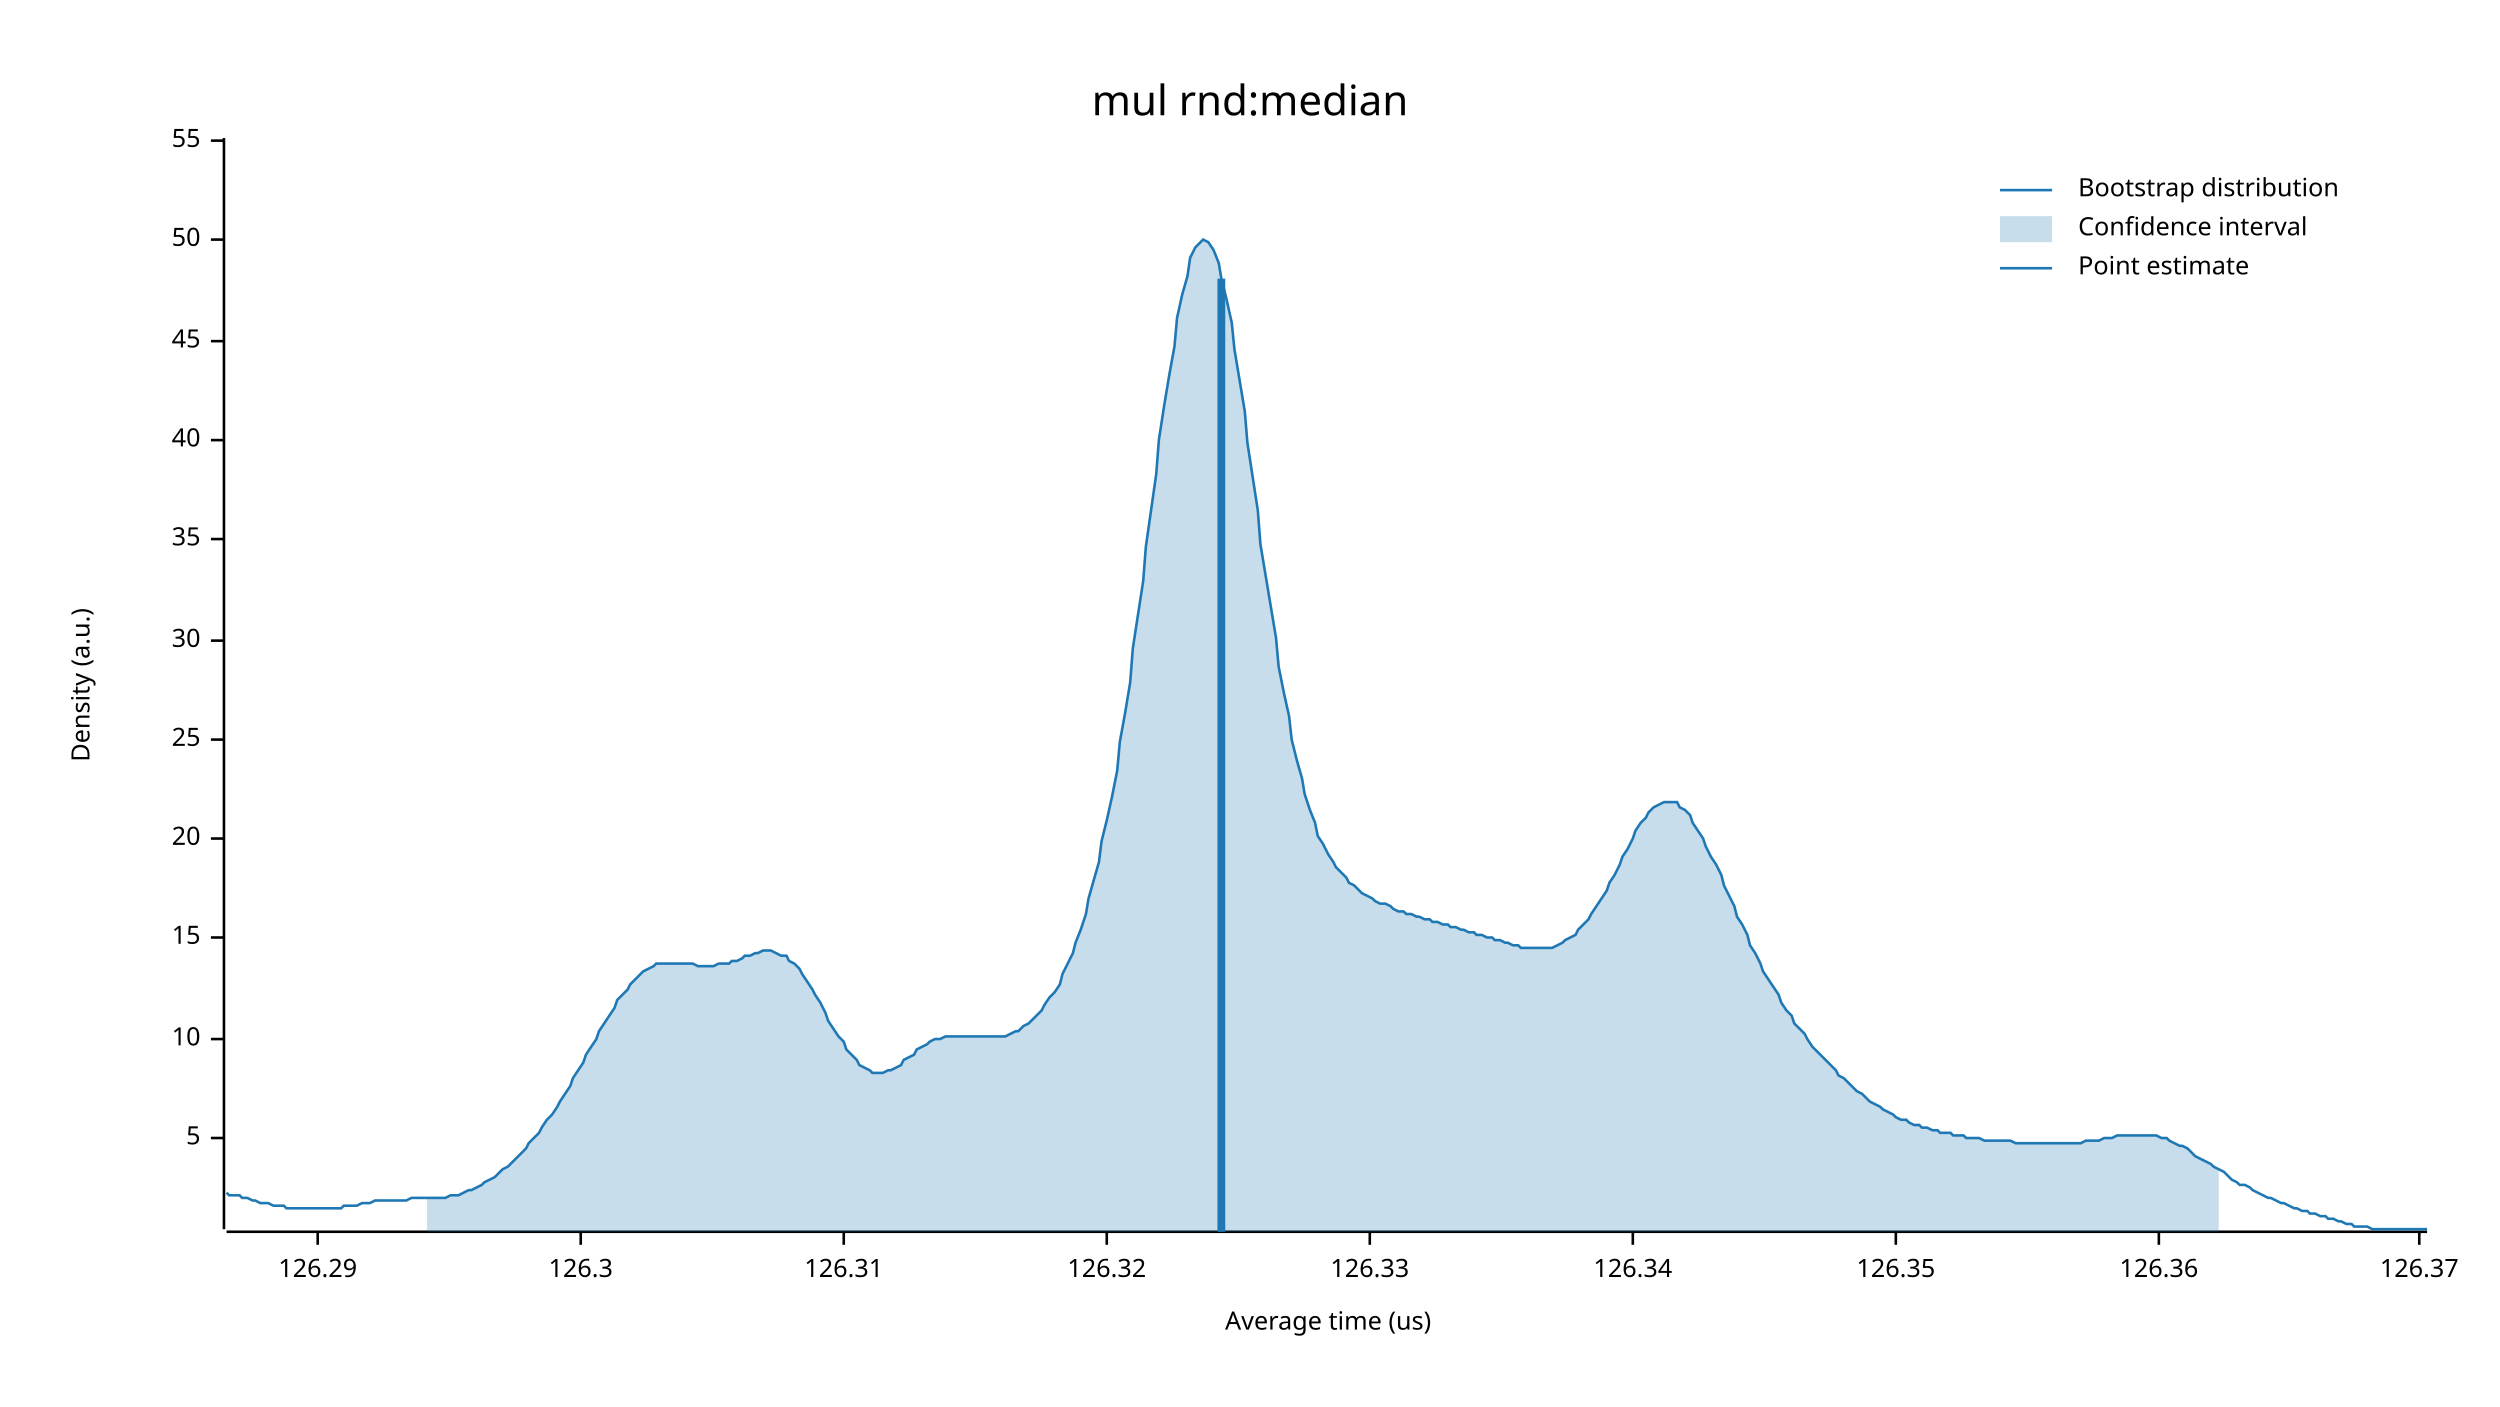
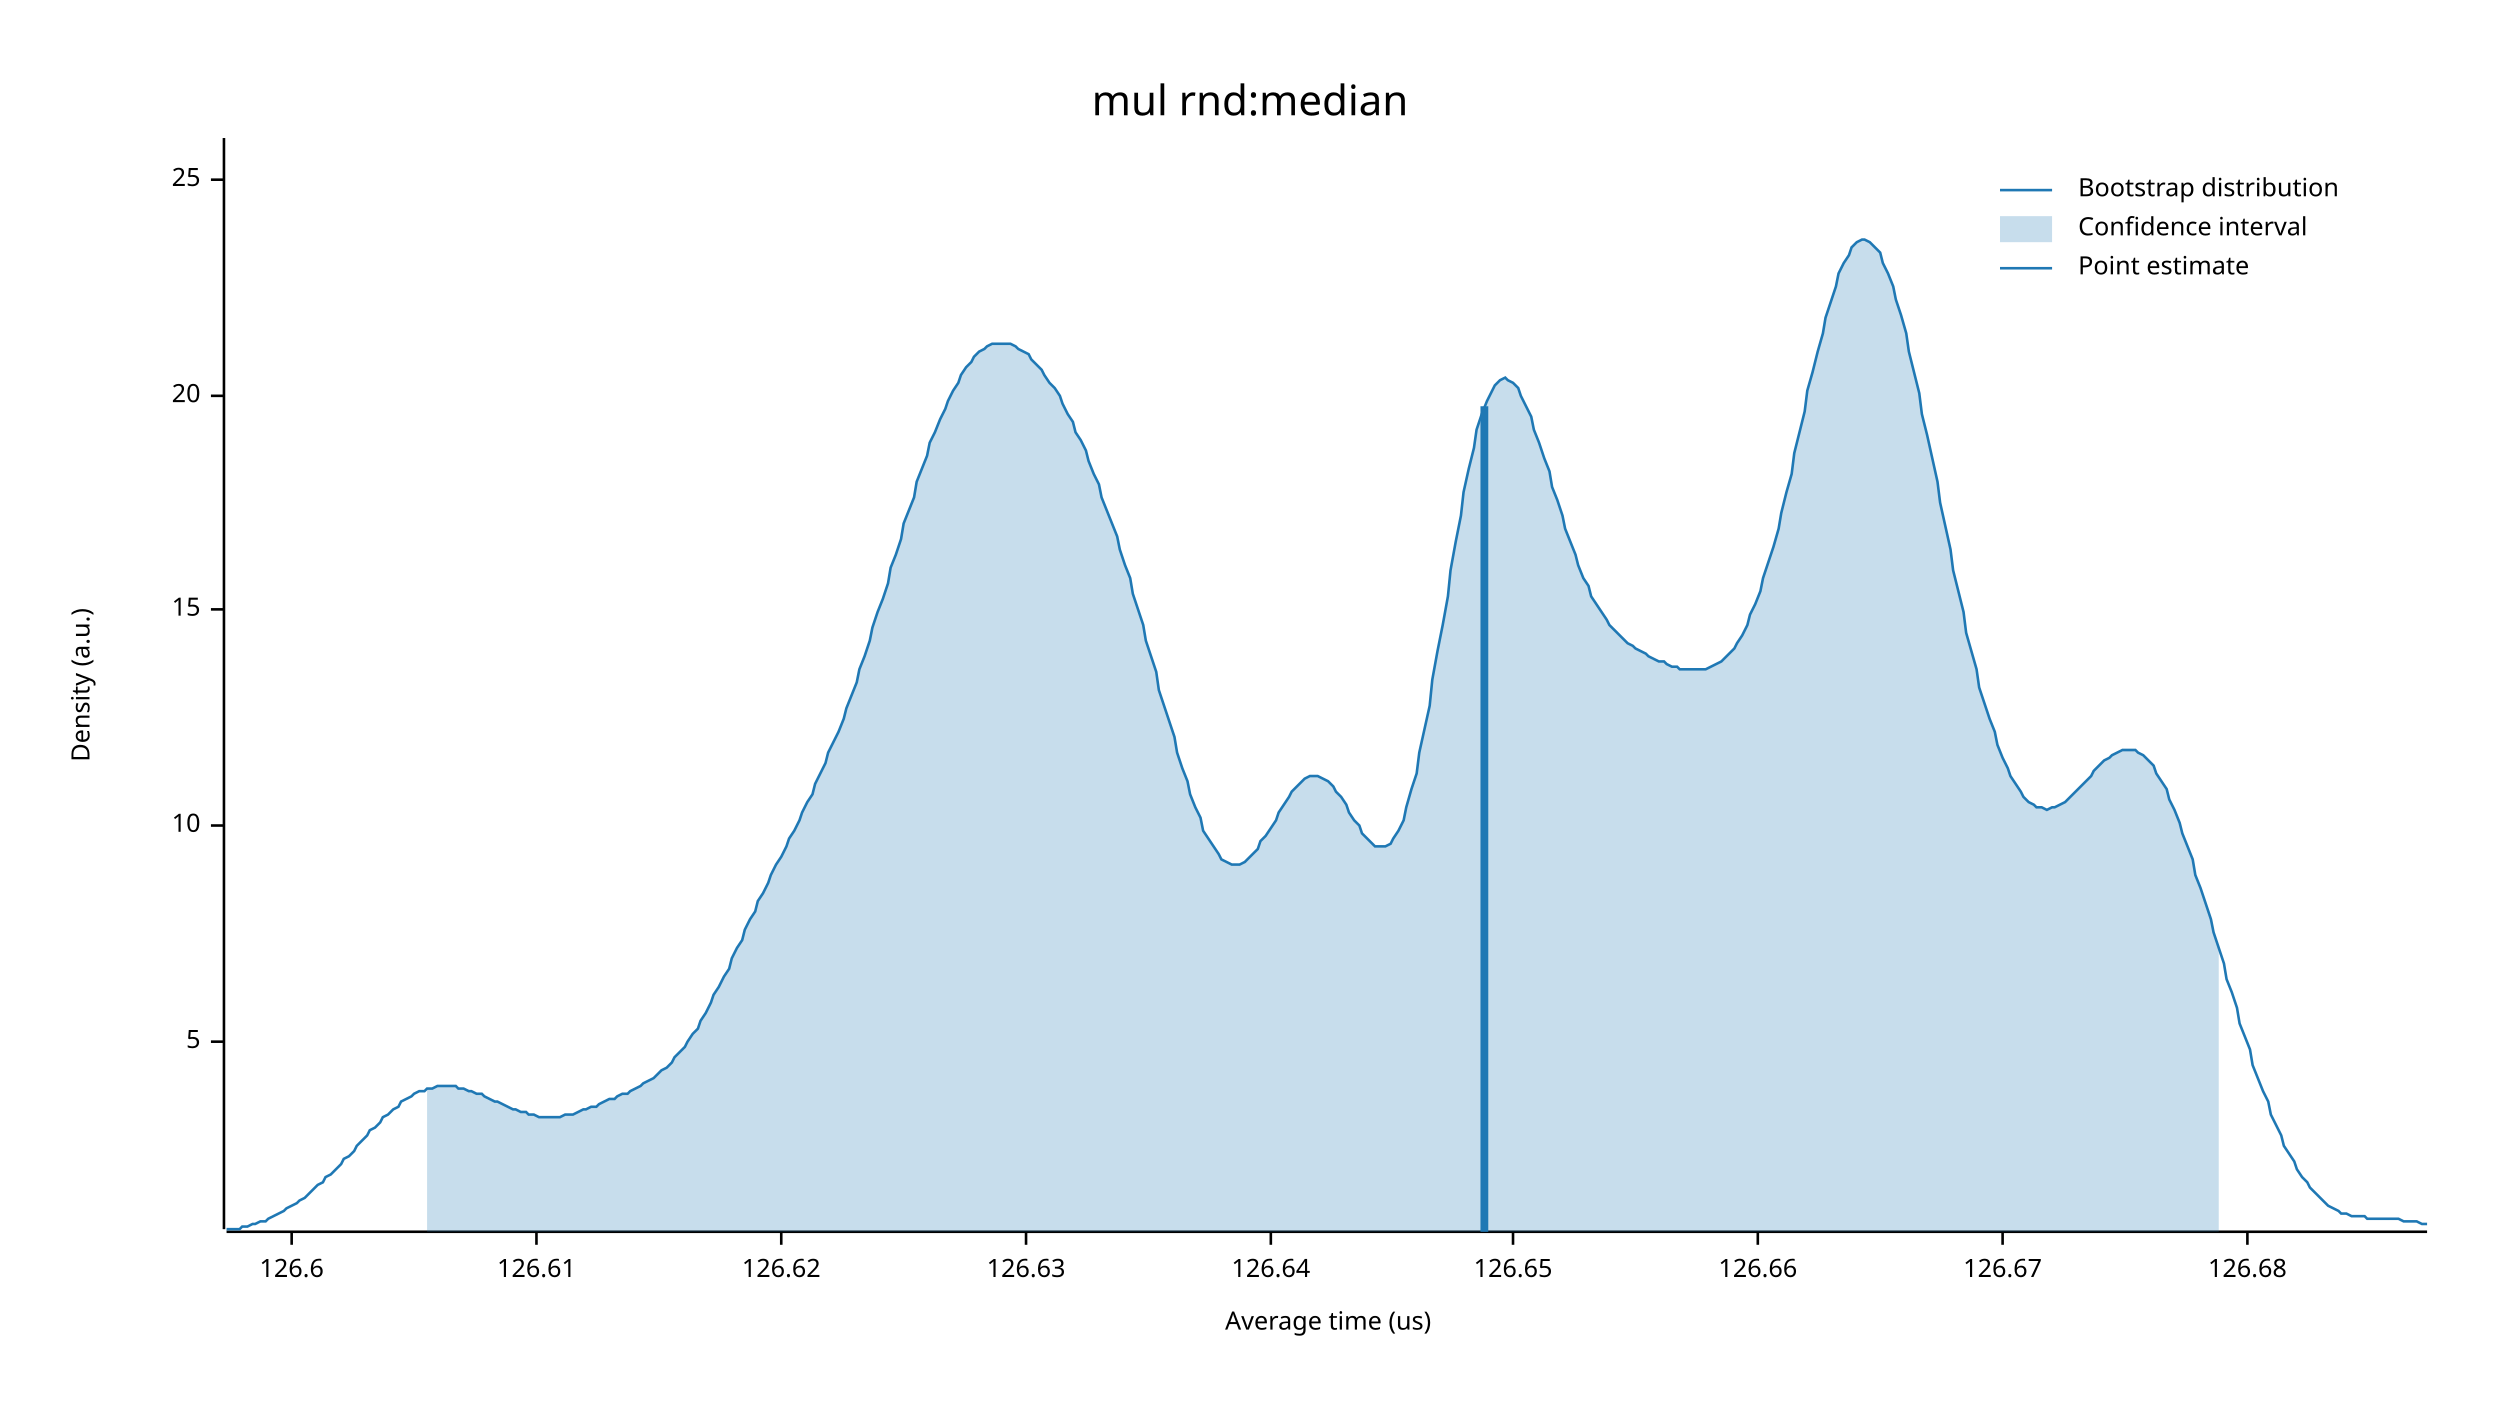
<svg xmlns="http://www.w3.org/2000/svg" width="960" height="540" viewBox="0 0 960 540">
  <text x="480" y="32" dy="0.76em" text-anchor="middle" font-family="sans-serif" font-size="16.129" opacity="1" fill="#000000">
mul rnd:median
</text>
  <text x="27" y="263" dy="0.76em" text-anchor="middle" font-family="sans-serif" font-size="9.677" opacity="1" fill="#000000" transform="rotate(270, 27, 263)">
Density (a.u.)
</text>
  <text x="510" y="513" dy="-0.5ex" text-anchor="middle" font-family="sans-serif" font-size="9.677" opacity="1" fill="#000000">
Average time (us)
</text>
  <polyline fill="none" opacity="1" stroke="#000000" stroke-width="1" points="86,53 86,472 " />
-   <text x="77" y="437" dy="0.5ex" text-anchor="end" font-family="sans-serif" font-size="9.677" opacity="1" fill="#000000">
+   <text x="77" y="400" dy="0.5ex" text-anchor="end" font-family="sans-serif" font-size="9.677" opacity="1" fill="#000000">
5
</text>
-   <polyline fill="none" opacity="1" stroke="#000000" stroke-width="1" points="81,437 86,437 " />
-   <text x="77" y="399" dy="0.5ex" text-anchor="end" font-family="sans-serif" font-size="9.677" opacity="1" fill="#000000">
+   <polyline fill="none" opacity="1" stroke="#000000" stroke-width="1" points="81,400 86,400 " />
+   <text x="77" y="317" dy="0.5ex" text-anchor="end" font-family="sans-serif" font-size="9.677" opacity="1" fill="#000000">
10
</text>
-   <polyline fill="none" opacity="1" stroke="#000000" stroke-width="1" points="81,399 86,399 " />
-   <text x="77" y="360" dy="0.5ex" text-anchor="end" font-family="sans-serif" font-size="9.677" opacity="1" fill="#000000">
+   <polyline fill="none" opacity="1" stroke="#000000" stroke-width="1" points="81,317 86,317 " />
+   <text x="77" y="234" dy="0.5ex" text-anchor="end" font-family="sans-serif" font-size="9.677" opacity="1" fill="#000000">
15
</text>
-   <polyline fill="none" opacity="1" stroke="#000000" stroke-width="1" points="81,360 86,360 " />
-   <text x="77" y="322" dy="0.5ex" text-anchor="end" font-family="sans-serif" font-size="9.677" opacity="1" fill="#000000">
+   <polyline fill="none" opacity="1" stroke="#000000" stroke-width="1" points="81,234 86,234 " />
+   <text x="77" y="152" dy="0.5ex" text-anchor="end" font-family="sans-serif" font-size="9.677" opacity="1" fill="#000000">
20
</text>
-   <polyline fill="none" opacity="1" stroke="#000000" stroke-width="1" points="81,322 86,322 " />
-   <text x="77" y="284" dy="0.5ex" text-anchor="end" font-family="sans-serif" font-size="9.677" opacity="1" fill="#000000">
+   <polyline fill="none" opacity="1" stroke="#000000" stroke-width="1" points="81,152 86,152 " />
+   <text x="77" y="69" dy="0.5ex" text-anchor="end" font-family="sans-serif" font-size="9.677" opacity="1" fill="#000000">
25
</text>
-   <polyline fill="none" opacity="1" stroke="#000000" stroke-width="1" points="81,284 86,284 " />
-   <text x="77" y="246" dy="0.5ex" text-anchor="end" font-family="sans-serif" font-size="9.677" opacity="1" fill="#000000">
- 30
+   <polyline fill="none" opacity="1" stroke="#000000" stroke-width="1" points="81,69 86,69 " />
+   <polyline fill="none" opacity="1" stroke="#000000" stroke-width="1" points="87,473 932,473 " />
+   <text x="112" y="483" dy="0.76em" text-anchor="middle" font-family="sans-serif" font-size="9.677" opacity="1" fill="#000000">
+ 126.6
</text>
-   <polyline fill="none" opacity="1" stroke="#000000" stroke-width="1" points="81,246 86,246 " />
-   <text x="77" y="207" dy="0.5ex" text-anchor="end" font-family="sans-serif" font-size="9.677" opacity="1" fill="#000000">
- 35
+   <polyline fill="none" opacity="1" stroke="#000000" stroke-width="1" points="112,473 112,478 " />
+   <text x="206" y="483" dy="0.76em" text-anchor="middle" font-family="sans-serif" font-size="9.677" opacity="1" fill="#000000">
+ 126.61
</text>
-   <polyline fill="none" opacity="1" stroke="#000000" stroke-width="1" points="81,207 86,207 " />
-   <text x="77" y="169" dy="0.5ex" text-anchor="end" font-family="sans-serif" font-size="9.677" opacity="1" fill="#000000">
- 40
+   <polyline fill="none" opacity="1" stroke="#000000" stroke-width="1" points="206,473 206,478 " />
+   <text x="300" y="483" dy="0.76em" text-anchor="middle" font-family="sans-serif" font-size="9.677" opacity="1" fill="#000000">
+ 126.62
</text>
-   <polyline fill="none" opacity="1" stroke="#000000" stroke-width="1" points="81,169 86,169 " />
-   <text x="77" y="131" dy="0.5ex" text-anchor="end" font-family="sans-serif" font-size="9.677" opacity="1" fill="#000000">
- 45
+   <polyline fill="none" opacity="1" stroke="#000000" stroke-width="1" points="300,473 300,478 " />
+   <text x="394" y="483" dy="0.76em" text-anchor="middle" font-family="sans-serif" font-size="9.677" opacity="1" fill="#000000">
+ 126.63
</text>
-   <polyline fill="none" opacity="1" stroke="#000000" stroke-width="1" points="81,131 86,131 " />
-   <text x="77" y="92" dy="0.5ex" text-anchor="end" font-family="sans-serif" font-size="9.677" opacity="1" fill="#000000">
- 50
+   <polyline fill="none" opacity="1" stroke="#000000" stroke-width="1" points="394,473 394,478 " />
+   <text x="488" y="483" dy="0.76em" text-anchor="middle" font-family="sans-serif" font-size="9.677" opacity="1" fill="#000000">
+ 126.64
</text>
-   <polyline fill="none" opacity="1" stroke="#000000" stroke-width="1" points="81,92 86,92 " />
-   <text x="77" y="54" dy="0.5ex" text-anchor="end" font-family="sans-serif" font-size="9.677" opacity="1" fill="#000000">
- 55
+   <polyline fill="none" opacity="1" stroke="#000000" stroke-width="1" points="488,473 488,478 " />
+   <text x="581" y="483" dy="0.76em" text-anchor="middle" font-family="sans-serif" font-size="9.677" opacity="1" fill="#000000">
+ 126.65
</text>
-   <polyline fill="none" opacity="1" stroke="#000000" stroke-width="1" points="81,54 86,54 " />
-   <polyline fill="none" opacity="1" stroke="#000000" stroke-width="1" points="87,473 932,473 " />
-   <text x="122" y="483" dy="0.76em" text-anchor="middle" font-family="sans-serif" font-size="9.677" opacity="1" fill="#000000">
- 126.29
+   <polyline fill="none" opacity="1" stroke="#000000" stroke-width="1" points="581,473 581,478 " />
+   <text x="675" y="483" dy="0.76em" text-anchor="middle" font-family="sans-serif" font-size="9.677" opacity="1" fill="#000000">
+ 126.66
</text>
-   <polyline fill="none" opacity="1" stroke="#000000" stroke-width="1" points="122,473 122,478 " />
-   <text x="223" y="483" dy="0.76em" text-anchor="middle" font-family="sans-serif" font-size="9.677" opacity="1" fill="#000000">
- 126.3
+   <polyline fill="none" opacity="1" stroke="#000000" stroke-width="1" points="675,473 675,478 " />
+   <text x="769" y="483" dy="0.76em" text-anchor="middle" font-family="sans-serif" font-size="9.677" opacity="1" fill="#000000">
+ 126.67
</text>
-   <polyline fill="none" opacity="1" stroke="#000000" stroke-width="1" points="223,473 223,478 " />
-   <text x="324" y="483" dy="0.76em" text-anchor="middle" font-family="sans-serif" font-size="9.677" opacity="1" fill="#000000">
- 126.31
+   <polyline fill="none" opacity="1" stroke="#000000" stroke-width="1" points="769,473 769,478 " />
+   <text x="863" y="483" dy="0.76em" text-anchor="middle" font-family="sans-serif" font-size="9.677" opacity="1" fill="#000000">
+ 126.68
</text>
-   <polyline fill="none" opacity="1" stroke="#000000" stroke-width="1" points="324,473 324,478 " />
-   <text x="425" y="483" dy="0.76em" text-anchor="middle" font-family="sans-serif" font-size="9.677" opacity="1" fill="#000000">
- 126.32
- </text>
-   <polyline fill="none" opacity="1" stroke="#000000" stroke-width="1" points="425,473 425,478 " />
-   <text x="526" y="483" dy="0.76em" text-anchor="middle" font-family="sans-serif" font-size="9.677" opacity="1" fill="#000000">
- 126.33
- </text>
-   <polyline fill="none" opacity="1" stroke="#000000" stroke-width="1" points="526,473 526,478 " />
-   <text x="627" y="483" dy="0.76em" text-anchor="middle" font-family="sans-serif" font-size="9.677" opacity="1" fill="#000000">
- 126.34
- </text>
-   <polyline fill="none" opacity="1" stroke="#000000" stroke-width="1" points="627,473 627,478 " />
-   <text x="728" y="483" dy="0.76em" text-anchor="middle" font-family="sans-serif" font-size="9.677" opacity="1" fill="#000000">
- 126.35
- </text>
-   <polyline fill="none" opacity="1" stroke="#000000" stroke-width="1" points="728,473 728,478 " />
-   <text x="829" y="483" dy="0.76em" text-anchor="middle" font-family="sans-serif" font-size="9.677" opacity="1" fill="#000000">
- 126.36
- </text>
-   <polyline fill="none" opacity="1" stroke="#000000" stroke-width="1" points="829,473 829,478 " />
-   <text x="929" y="483" dy="0.76em" text-anchor="middle" font-family="sans-serif" font-size="9.677" opacity="1" fill="#000000">
- 126.37
- </text>
-   <polyline fill="none" opacity="1" stroke="#000000" stroke-width="1" points="929,473 929,478 " />
-   <polyline fill="none" opacity="1" stroke="#1F78B4" stroke-width="1" points="87,458 88,459 90,459 92,459 93,460 95,460 97,461 98,461 100,462 102,462 103,462 105,463 107,463 109,463 110,464 112,464 114,464 115,464 117,464 119,464 120,464 122,464 124,464 125,464 127,464 129,464 131,464 132,463 134,463 136,463 137,463 139,462 141,462 142,462 144,461 146,461 147,461 149,461 151,461 153,461 154,461 156,461 158,460 159,460 161,460 163,460 164,460 166,460 168,460 169,460 171,460 173,459 175,459 176,459 178,458 180,457 181,457 183,456 185,455 186,454 188,453 190,452 191,451 193,449 195,448 197,446 198,445 200,443 202,441 203,439 205,437 207,435 208,433 210,430 212,428 214,425 215,423 217,420 219,417 220,414 222,411 224,408 225,405 227,402 229,399 230,396 232,393 234,390 236,387 237,384 239,382 241,380 242,378 244,376 246,374 247,373 249,372 251,371 252,370 254,370 256,370 258,370 259,370 261,370 263,370 264,370 266,370 268,371 269,371 271,371 273,371 274,371 276,370 278,370 280,370 281,369 283,369 285,368 286,367 288,367 290,366 291,366 293,365 295,365 296,365 298,366 300,367 302,367 303,369 305,370 307,372 308,374 310,377 312,380 313,382 315,385 317,389 318,392 320,395 322,398 324,400 325,403 327,405 329,407 330,409 332,410 334,411 335,412 337,412 339,412 341,411 342,411 344,410 346,409 347,407 349,406 351,405 352,403 354,402 356,401 357,400 359,399 361,399 363,398 364,398 366,398 368,398 369,398 371,398 373,398 374,398 376,398 378,398 379,398 381,398 383,398 385,398 386,398 388,397 390,396 391,396 393,394 395,393 396,392 398,390 400,388 401,386 403,383 405,381 407,378 408,374 410,370 412,366 413,362 415,357 417,351 418,345 420,338 422,331 423,323 425,315 427,306 429,296 430,285 432,274 434,262 435,249 437,236 439,223 440,210 442,196 444,182 445,169 447,156 449,144 451,133 452,122 454,113 456,106 457,99 459,95 461,93 462,92 464,93 466,96 468,101 469,107 471,115 473,124 474,134 476,146 478,158 479,170 481,183 483,196 484,209 486,221 488,233 490,245 491,256 493,266 495,275 496,284 498,292 500,299 501,305 503,311 505,316 506,321 508,324 510,328 512,331 513,333 515,335 517,337 518,339 520,340 522,342 523,343 525,344 527,345 528,346 530,347 532,347 534,348 535,349 537,350 539,350 540,351 542,351 544,352 545,352 547,353 549,353 550,354 552,354 554,355 556,355 557,356 559,356 561,357 562,357 564,358 566,358 567,359 569,359 571,360 573,360 574,361 576,361 578,362 579,362 581,363 583,363 584,364 586,364 588,364 589,364 591,364 593,364 595,364 596,364 598,363 600,362 601,361 603,360 605,359 606,357 608,355 610,353 611,351 613,348 615,345 617,342 618,339 620,336 622,332 623,329 625,326 627,322 628,319 630,316 632,314 633,312 635,310 637,309 639,308 640,308 642,308 644,308 645,310 647,311 649,313 650,316 652,319 654,322 655,325 657,329 659,332 661,336 662,340 664,344 666,348 667,352 669,355 671,359 672,363 674,366 676,370 677,373 679,376 681,379 683,382 684,385 686,388 688,390 689,393 691,395 693,397 694,399 696,402 698,404 700,406 701,407 703,409 705,411 706,413 708,414 710,416 711,417 713,419 715,420 716,421 718,423 720,424 722,425 723,426 725,427 727,428 728,429 730,430 732,430 733,431 735,432 737,432 738,433 740,433 742,434 744,434 745,435 747,435 749,435 750,436 752,436 754,436 755,437 757,437 759,437 760,437 762,438 764,438 766,438 767,438 769,438 771,438 772,438 774,439 776,439 777,439 779,439 781,439 782,439 784,439 786,439 788,439 789,439 791,439 793,439 794,439 796,439 798,439 799,439 801,438 803,438 804,438 806,438 808,437 810,437 811,437 813,436 815,436 816,436 818,436 820,436 821,436 823,436 825,436 827,436 828,436 830,437 832,437 833,438 835,439 837,440 838,440 840,441 842,443 843,444 845,445 847,446 849,447 850,448 852,449 854,450 855,451 857,453 859,454 860,455 862,455 864,456 865,457 867,458 869,459 871,460 872,460 874,461 876,462 877,462 879,463 881,464 882,464 884,465 886,465 887,466 889,466 891,467 893,467 894,468 896,468 898,469 899,469 901,470 903,470 904,471 906,471 908,471 909,471 911,472 913,472 915,472 916,472 918,472 920,472 921,472 923,472 925,472 926,472 928,472 930,472 932,472 " />
-   <polygon opacity="0.25" fill="#1F78B4" points="164,460 166,460 168,460 169,460 171,460 173,459 175,459 176,459 178,458 180,457 181,457 183,456 185,455 186,454 188,453 190,452 191,451 193,449 195,448 197,446 198,445 200,443 202,441 203,439 205,437 207,435 208,433 210,430 212,428 214,425 215,423 217,420 219,417 220,414 222,411 224,408 225,405 227,402 229,399 230,396 232,393 234,390 236,387 237,384 239,382 241,380 242,378 244,376 246,374 247,373 249,372 251,371 252,370 254,370 256,370 258,370 259,370 261,370 263,370 264,370 266,370 268,371 269,371 271,371 273,371 274,371 276,370 278,370 280,370 281,369 283,369 285,368 286,367 288,367 290,366 291,366 293,365 295,365 296,365 298,366 300,367 302,367 303,369 305,370 307,372 308,374 310,377 312,380 313,382 315,385 317,389 318,392 320,395 322,398 324,400 325,403 327,405 329,407 330,409 332,410 334,411 335,412 337,412 339,412 341,411 342,411 344,410 346,409 347,407 349,406 351,405 352,403 354,402 356,401 357,400 359,399 361,399 363,398 364,398 366,398 368,398 369,398 371,398 373,398 374,398 376,398 378,398 379,398 381,398 383,398 385,398 386,398 388,397 390,396 391,396 393,394 395,393 396,392 398,390 400,388 401,386 403,383 405,381 407,378 408,374 410,370 412,366 413,362 415,357 417,351 418,345 420,338 422,331 423,323 425,315 427,306 429,296 430,285 432,274 434,262 435,249 437,236 439,223 440,210 442,196 444,182 445,169 447,156 449,144 451,133 452,122 454,113 456,106 457,99 459,95 461,93 462,92 464,93 466,96 468,101 469,107 471,115 473,124 474,134 476,146 478,158 479,170 481,183 483,196 484,209 486,221 488,233 490,245 491,256 493,266 495,275 496,284 498,292 500,299 501,305 503,311 505,316 506,321 508,324 510,328 512,331 513,333 515,335 517,337 518,339 520,340 522,342 523,343 525,344 527,345 528,346 530,347 532,347 534,348 535,349 537,350 539,350 540,351 542,351 544,352 545,352 547,353 549,353 550,354 552,354 554,355 556,355 557,356 559,356 561,357 562,357 564,358 566,358 567,359 569,359 571,360 573,360 574,361 576,361 578,362 579,362 581,363 583,363 584,364 586,364 588,364 589,364 591,364 593,364 595,364 596,364 598,363 600,362 601,361 603,360 605,359 606,357 608,355 610,353 611,351 613,348 615,345 617,342 618,339 620,336 622,332 623,329 625,326 627,322 628,319 630,316 632,314 633,312 635,310 637,309 639,308 640,308 642,308 644,308 645,310 647,311 649,313 650,316 652,319 654,322 655,325 657,329 659,332 661,336 662,340 664,344 666,348 667,352 669,355 671,359 672,363 674,366 676,370 677,373 679,376 681,379 683,382 684,385 686,388 688,390 689,393 691,395 693,397 694,399 696,402 698,404 700,406 701,407 703,409 705,411 706,413 708,414 710,416 711,417 713,419 715,420 716,421 718,423 720,424 722,425 723,426 725,427 727,428 728,429 730,430 732,430 733,431 735,432 737,432 738,433 740,433 742,434 744,434 745,435 747,435 749,435 750,436 752,436 754,436 755,437 757,437 759,437 760,437 762,438 764,438 766,438 767,438 769,438 771,438 772,438 774,439 776,439 777,439 779,439 781,439 782,439 784,439 786,439 788,439 789,439 791,439 793,439 794,439 796,439 798,439 799,439 801,438 803,438 804,438 806,438 808,437 810,437 811,437 813,436 815,436 816,436 818,436 820,436 821,436 823,436 825,436 827,436 828,436 830,437 832,437 833,438 835,439 837,440 838,440 840,441 842,443 843,444 845,445 847,446 849,447 850,448 852,449 852,473 164,473 " />
-   <polyline fill="none" opacity="1" stroke="#1F78B4" stroke-width="3" points="469,473 469,107 " />
+   <polyline fill="none" opacity="1" stroke="#000000" stroke-width="1" points="863,473 863,478 " />
+   <polyline fill="none" opacity="1" stroke="#1F78B4" stroke-width="1" points="87,472 88,472 90,472 92,472 93,471 95,471 97,470 98,470 100,469 102,469 103,468 105,467 107,466 109,465 110,464 112,463 114,462 115,461 117,460 119,458 120,457 122,455 124,454 125,452 127,451 129,449 131,447 132,445 134,444 136,442 137,440 139,438 141,436 142,434 144,433 146,431 147,429 149,428 151,426 153,425 154,423 156,422 158,421 159,420 161,419 163,419 164,418 166,418 168,417 169,417 171,417 173,417 175,417 176,418 178,418 180,419 181,419 183,420 185,420 186,421 188,422 190,423 191,423 193,424 195,425 197,426 198,426 200,427 202,427 203,428 205,428 207,429 208,429 210,429 212,429 214,429 215,429 217,428 219,428 220,428 222,427 224,426 225,426 227,425 229,425 230,424 232,423 234,422 236,422 237,421 239,420 241,420 242,419 244,418 246,417 247,416 249,415 251,414 252,413 254,411 256,410 258,408 259,406 261,404 263,402 264,400 266,397 268,395 269,392 271,389 273,385 274,382 276,379 278,375 280,372 281,368 283,364 285,361 286,357 288,353 290,350 291,346 293,343 295,339 296,336 298,332 300,329 302,325 303,322 305,319 307,315 308,312 310,308 312,305 313,301 315,297 317,293 318,289 320,285 322,281 324,276 325,272 327,267 329,262 330,257 332,252 334,246 335,241 337,235 339,230 341,224 342,218 344,213 346,207 347,201 349,196 351,191 352,185 354,180 356,175 357,170 359,166 361,161 363,157 364,154 366,150 368,147 369,144 371,141 373,139 374,137 376,135 378,134 379,133 381,132 383,132 385,132 386,132 388,132 390,133 391,134 393,135 395,136 396,138 398,140 400,142 401,144 403,147 405,149 407,152 408,155 410,159 412,162 413,166 415,169 417,173 418,177 420,182 422,186 423,191 425,196 427,201 429,206 430,211 432,217 434,222 435,228 437,234 439,240 440,246 442,252 444,258 445,265 447,271 449,277 451,283 452,289 454,295 456,300 457,305 459,310 461,314 462,319 464,322 466,325 468,328 469,330 471,331 473,332 474,332 476,332 478,331 479,330 481,328 483,326 484,323 486,321 488,318 490,315 491,312 493,309 495,306 496,304 498,302 500,300 501,299 503,298 505,298 506,298 508,299 510,300 512,302 513,304 515,306 517,309 518,312 520,315 522,317 523,320 525,322 527,324 528,325 530,325 532,325 534,324 535,322 537,319 539,315 540,310 542,303 544,297 545,289 547,280 549,271 550,261 552,250 554,240 556,229 557,219 559,208 561,198 562,189 564,180 566,172 567,165 569,159 571,154 573,150 574,148 576,146 578,145 579,146 581,147 583,149 584,152 586,156 588,160 589,165 591,170 593,176 595,181 596,187 598,192 600,198 601,203 603,208 605,213 606,217 608,222 610,225 611,229 613,232 615,235 617,238 618,240 620,242 622,244 623,245 625,247 627,248 628,249 630,250 632,251 633,252 635,253 637,254 639,254 640,255 642,256 644,256 645,257 647,257 649,257 650,257 652,257 654,257 655,257 657,256 659,255 661,254 662,253 664,251 666,249 667,247 669,244 671,240 672,236 674,232 676,227 677,222 679,216 681,210 683,203 684,197 686,189 688,182 689,174 691,166 693,158 694,150 696,143 698,135 700,128 701,122 703,116 705,110 706,105 708,101 710,98 711,95 713,93 715,92 716,92 718,93 720,95 722,97 723,101 725,105 727,110 728,115 730,121 732,128 733,135 735,143 737,151 738,159 740,167 742,176 744,185 745,193 747,202 749,211 750,219 752,227 754,235 755,243 757,250 759,257 760,264 762,270 764,276 766,281 767,286 769,291 771,295 772,298 774,301 776,304 777,306 779,308 781,309 782,310 784,310 786,311 788,310 789,310 791,309 793,308 794,307 796,305 798,303 799,302 801,300 803,298 804,296 806,294 808,292 810,291 811,290 813,289 815,288 816,288 818,288 820,288 821,289 823,290 825,292 827,294 828,297 830,300 832,303 833,307 835,311 837,316 838,320 840,325 842,330 843,336 845,341 847,347 849,353 850,358 852,364 854,370 855,376 857,381 859,387 860,393 862,398 864,403 865,409 867,414 869,419 871,423 872,428 874,432 876,436 877,440 879,443 881,446 882,449 884,452 886,454 887,456 889,458 891,460 893,462 894,463 896,464 898,465 899,466 901,466 903,467 904,467 906,467 908,467 909,468 911,468 913,468 915,468 916,468 918,468 920,468 921,468 923,469 925,469 926,469 928,469 930,470 932,470 " />
+   <polygon opacity="0.25" fill="#1F78B4" points="164,418 166,418 168,417 169,417 171,417 173,417 175,417 176,418 178,418 180,419 181,419 183,420 185,420 186,421 188,422 190,423 191,423 193,424 195,425 197,426 198,426 200,427 202,427 203,428 205,428 207,429 208,429 210,429 212,429 214,429 215,429 217,428 219,428 220,428 222,427 224,426 225,426 227,425 229,425 230,424 232,423 234,422 236,422 237,421 239,420 241,420 242,419 244,418 246,417 247,416 249,415 251,414 252,413 254,411 256,410 258,408 259,406 261,404 263,402 264,400 266,397 268,395 269,392 271,389 273,385 274,382 276,379 278,375 280,372 281,368 283,364 285,361 286,357 288,353 290,350 291,346 293,343 295,339 296,336 298,332 300,329 302,325 303,322 305,319 307,315 308,312 310,308 312,305 313,301 315,297 317,293 318,289 320,285 322,281 324,276 325,272 327,267 329,262 330,257 332,252 334,246 335,241 337,235 339,230 341,224 342,218 344,213 346,207 347,201 349,196 351,191 352,185 354,180 356,175 357,170 359,166 361,161 363,157 364,154 366,150 368,147 369,144 371,141 373,139 374,137 376,135 378,134 379,133 381,132 383,132 385,132 386,132 388,132 390,133 391,134 393,135 395,136 396,138 398,140 400,142 401,144 403,147 405,149 407,152 408,155 410,159 412,162 413,166 415,169 417,173 418,177 420,182 422,186 423,191 425,196 427,201 429,206 430,211 432,217 434,222 435,228 437,234 439,240 440,246 442,252 444,258 445,265 447,271 449,277 451,283 452,289 454,295 456,300 457,305 459,310 461,314 462,319 464,322 466,325 468,328 469,330 471,331 473,332 474,332 476,332 478,331 479,330 481,328 483,326 484,323 486,321 488,318 490,315 491,312 493,309 495,306 496,304 498,302 500,300 501,299 503,298 505,298 506,298 508,299 510,300 512,302 513,304 515,306 517,309 518,312 520,315 522,317 523,320 525,322 527,324 528,325 530,325 532,325 534,324 535,322 537,319 539,315 540,310 542,303 544,297 545,289 547,280 549,271 550,261 552,250 554,240 556,229 557,219 559,208 561,198 562,189 564,180 566,172 567,165 569,159 571,154 573,150 574,148 576,146 578,145 579,146 581,147 583,149 584,152 586,156 588,160 589,165 591,170 593,176 595,181 596,187 598,192 600,198 601,203 603,208 605,213 606,217 608,222 610,225 611,229 613,232 615,235 617,238 618,240 620,242 622,244 623,245 625,247 627,248 628,249 630,250 632,251 633,252 635,253 637,254 639,254 640,255 642,256 644,256 645,257 647,257 649,257 650,257 652,257 654,257 655,257 657,256 659,255 661,254 662,253 664,251 666,249 667,247 669,244 671,240 672,236 674,232 676,227 677,222 679,216 681,210 683,203 684,197 686,189 688,182 689,174 691,166 693,158 694,150 696,143 698,135 700,128 701,122 703,116 705,110 706,105 708,101 710,98 711,95 713,93 715,92 716,92 718,93 720,95 722,97 723,101 725,105 727,110 728,115 730,121 732,128 733,135 735,143 737,151 738,159 740,167 742,176 744,185 745,193 747,202 749,211 750,219 752,227 754,235 755,243 757,250 759,257 760,264 762,270 764,276 766,281 767,286 769,291 771,295 772,298 774,301 776,304 777,306 779,308 781,309 782,310 784,310 786,311 788,310 789,310 791,309 793,308 794,307 796,305 798,303 799,302 801,300 803,298 804,296 806,294 808,292 810,291 811,290 813,289 815,288 816,288 818,288 820,288 821,289 823,290 825,292 827,294 828,297 830,300 832,303 833,307 835,311 837,316 838,320 840,325 842,330 843,336 845,341 847,347 849,353 850,358 852,364 852,473 164,473 " />
+   <polyline fill="none" opacity="1" stroke="#1F78B4" stroke-width="3" points="570,473 570,156 " />
  <text x="798" y="68" dy="0.76em" text-anchor="start" font-family="sans-serif" font-size="9.677" opacity="1" fill="#000000">
Bootstrap distribution
</text>
  <text x="798" y="83" dy="0.76em" text-anchor="start" font-family="sans-serif" font-size="9.677" opacity="1" fill="#000000">
Confidence interval
</text>
  <text x="798" y="98" dy="0.76em" text-anchor="start" font-family="sans-serif" font-size="9.677" opacity="1" fill="#000000">
Point estimate
</text>
  <polyline fill="none" opacity="1" stroke="#1F78B4" stroke-width="1" points="768,73 788,73 " />
  <rect x="768" y="83" width="20" height="10" opacity="0.25" fill="#1F78B4" stroke="none" />
  <polyline fill="none" opacity="1" stroke="#1F78B4" stroke-width="1" points="768,103 788,103 " />
</svg>
